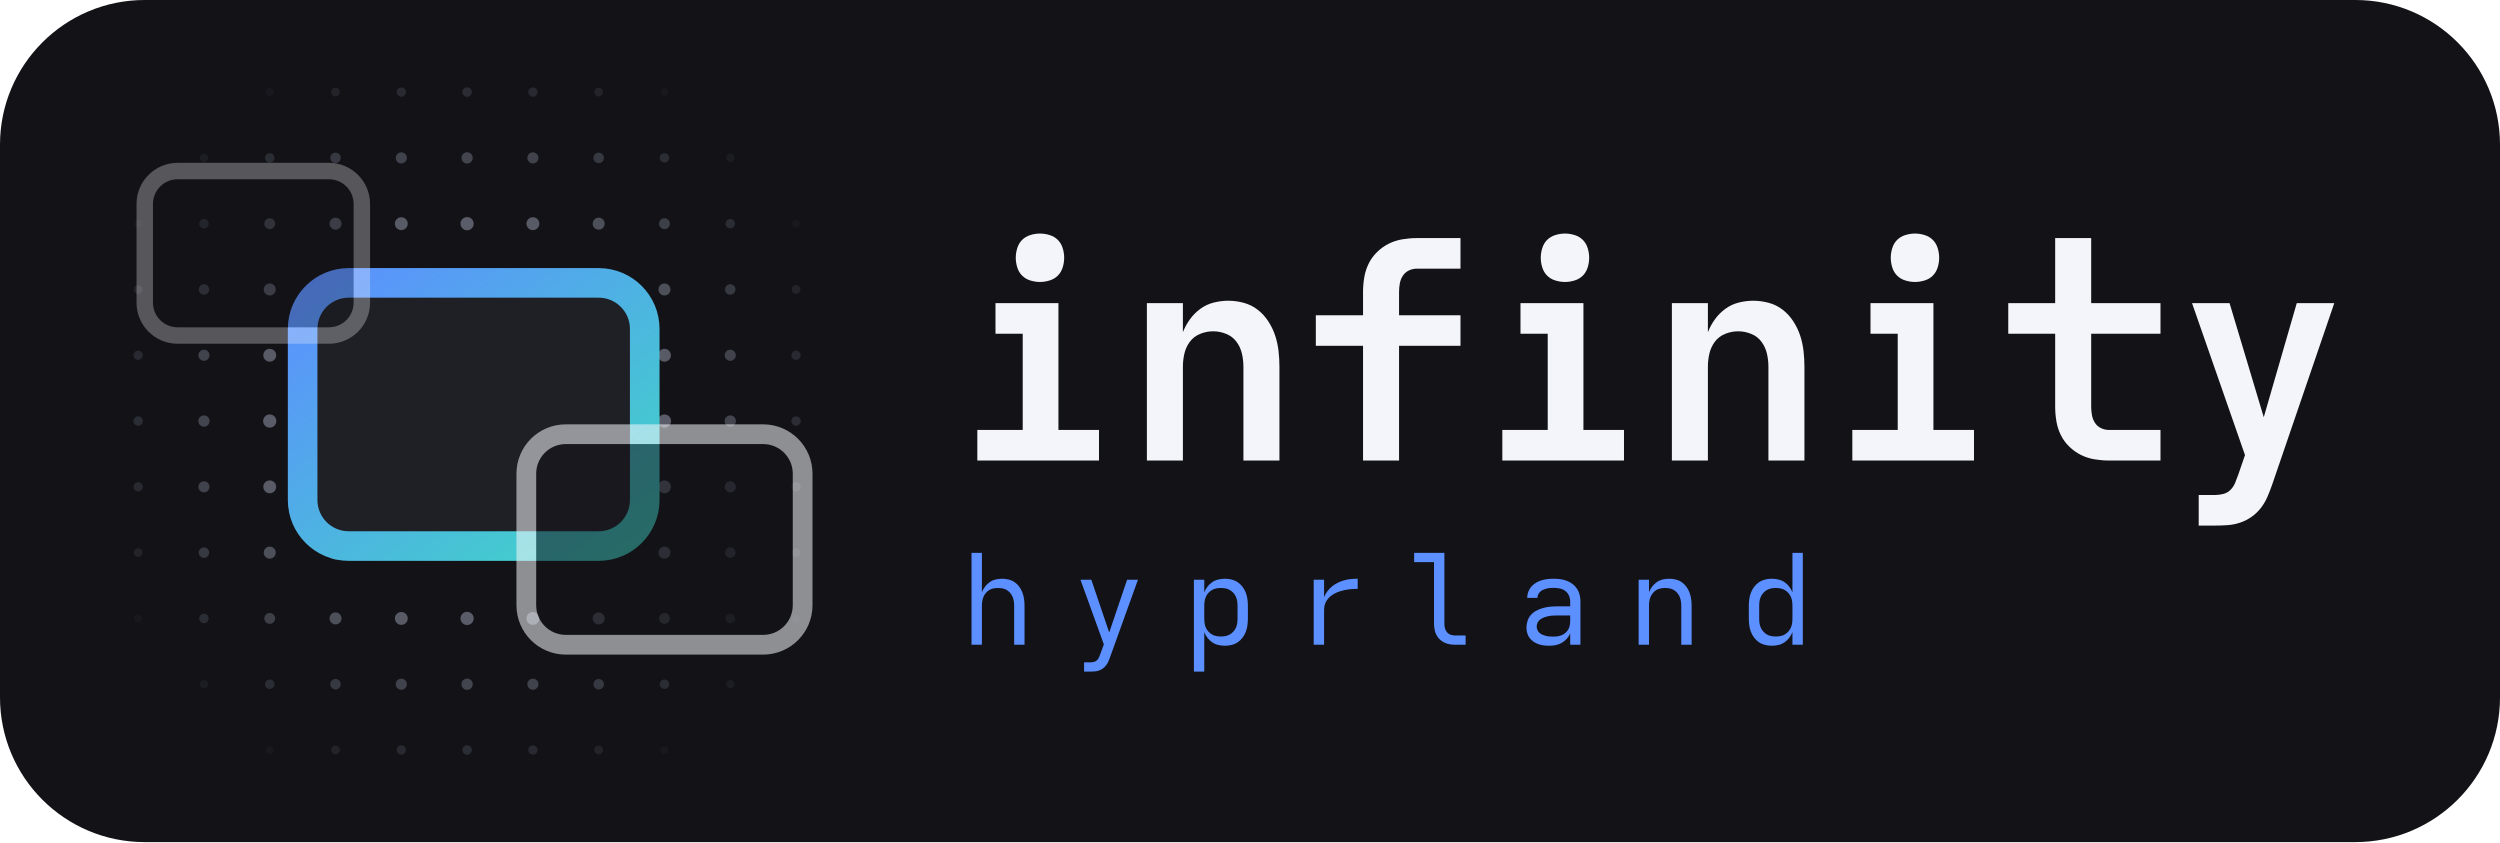
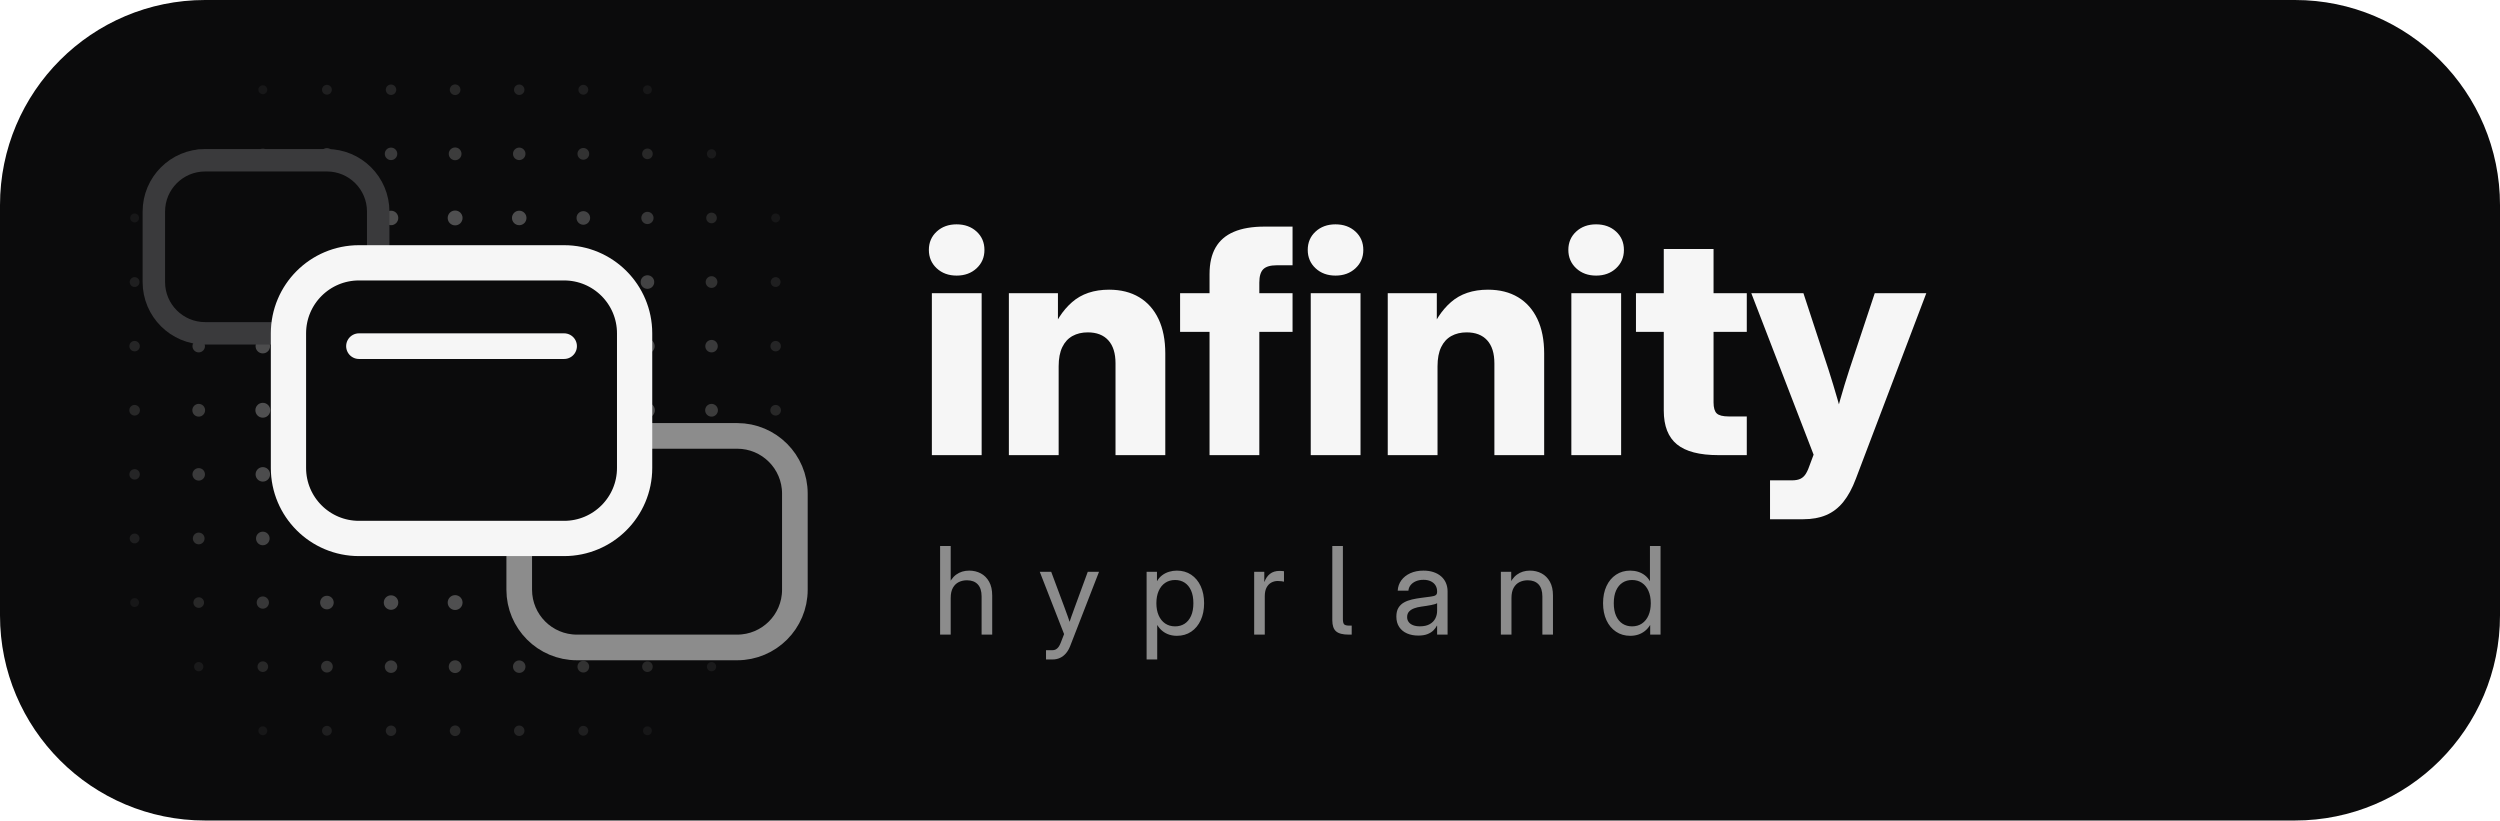
- <svg xmlns="http://www.w3.org/2000/svg" viewBox="0 0 760 256" width="760" height="256">
-   <defs>
-     <linearGradient id="g" x1="0" y1="0" x2="1" y2="1">
-       <stop offset="0" stop-color="#5c8fff" />
-       <stop offset="1" stop-color="#3fd6c5" />
-     </linearGradient>
-   </defs>
-   <rect width="760" height="256" rx="44" fill="#121217" />
+ <svg xmlns="http://www.w3.org/2000/svg" viewBox="0 0 780 256" width="780" height="256">
+   <rect width="780" height="256" rx="64" fill="#0b0b0c" />
  <g transform="translate(14,0)">
-     <circle cx="68" cy="28" r="1.20" fill="#a9afc2" opacity="0.04" />
-     <circle cx="88" cy="28" r="1.33" fill="#a9afc2" opacity="0.11" />
-     <circle cx="108" cy="28" r="1.41" fill="#a9afc2" opacity="0.15" />
-     <circle cx="128" cy="28" r="1.44" fill="#a9afc2" opacity="0.17" />
-     <circle cx="148" cy="28" r="1.41" fill="#a9afc2" opacity="0.15" />
-     <circle cx="168" cy="28" r="1.33" fill="#a9afc2" opacity="0.11" />
-     <circle cx="188" cy="28" r="1.20" fill="#a9afc2" opacity="0.04" />
-     <circle cx="48" cy="48" r="1.25" fill="#a9afc2" opacity="0.07" />
-     <circle cx="68" cy="48" r="1.44" fill="#a9afc2" opacity="0.17" />
-     <circle cx="88" cy="48" r="1.59" fill="#a9afc2" opacity="0.25" />
-     <circle cx="108" cy="48" r="1.69" fill="#a9afc2" opacity="0.31" />
-     <circle cx="128" cy="48" r="1.72" fill="#a9afc2" opacity="0.32" />
-     <circle cx="148" cy="48" r="1.69" fill="#a9afc2" opacity="0.31" />
-     <circle cx="168" cy="48" r="1.59" fill="#a9afc2" opacity="0.25" />
-     <circle cx="188" cy="48" r="1.44" fill="#a9afc2" opacity="0.17" />
-     <circle cx="208" cy="48" r="1.25" fill="#a9afc2" opacity="0.07" />
-     <circle cx="28" cy="68" r="1.20" fill="#a9afc2" opacity="0.04" />
-     <circle cx="48" cy="68" r="1.44" fill="#a9afc2" opacity="0.17" />
-     <circle cx="68" cy="68" r="1.65" fill="#a9afc2" opacity="0.29" />
-     <circle cx="88" cy="68" r="1.83" fill="#a9afc2" opacity="0.39" />
-     <circle cx="108" cy="68" r="1.96" fill="#a9afc2" opacity="0.46" />
-     <circle cx="128" cy="68" r="2.01" fill="#a9afc2" opacity="0.48" />
-     <circle cx="148" cy="68" r="1.96" fill="#a9afc2" opacity="0.46" />
-     <circle cx="168" cy="68" r="1.83" fill="#a9afc2" opacity="0.39" />
-     <circle cx="188" cy="68" r="1.65" fill="#a9afc2" opacity="0.29" />
-     <circle cx="208" cy="68" r="1.44" fill="#a9afc2" opacity="0.17" />
-     <circle cx="228" cy="68" r="1.20" fill="#a9afc2" opacity="0.04" />
-     <circle cx="28" cy="88" r="1.33" fill="#a9afc2" opacity="0.11" />
-     <circle cx="48" cy="88" r="1.59" fill="#a9afc2" opacity="0.25" />
-     <circle cx="68" cy="88" r="1.83" fill="#a9afc2" opacity="0.39" />
-     <circle cx="88" cy="88" r="2.06" fill="#a9afc2" opacity="0.51" />
-     <circle cx="108" cy="88" r="2.22" fill="#a9afc2" opacity="0.60" />
-     <circle cx="128" cy="88" r="2.29" fill="#a9afc2" opacity="0.64" />
-     <circle cx="148" cy="88" r="2.22" fill="#a9afc2" opacity="0.60" />
-     <circle cx="168" cy="88" r="2.06" fill="#a9afc2" opacity="0.51" />
-     <circle cx="188" cy="88" r="1.83" fill="#a9afc2" opacity="0.39" />
-     <circle cx="208" cy="88" r="1.59" fill="#a9afc2" opacity="0.25" />
-     <circle cx="228" cy="88" r="1.33" fill="#a9afc2" opacity="0.11" />
-     <circle cx="28" cy="108" r="1.41" fill="#a9afc2" opacity="0.15" />
-     <circle cx="48" cy="108" r="1.69" fill="#a9afc2" opacity="0.31" />
-     <circle cx="68" cy="108" r="1.96" fill="#a9afc2" opacity="0.46" />
-     <circle cx="88" cy="108" r="2.22" fill="#a9afc2" opacity="0.60" />
-     <circle cx="108" cy="108" r="2.46" fill="#a9afc2" opacity="0.73" />
-     <circle cx="128" cy="108" r="2.58" fill="#a9afc2" opacity="0.79" />
-     <circle cx="148" cy="108" r="2.46" fill="#a9afc2" opacity="0.73" />
-     <circle cx="168" cy="108" r="2.22" fill="#a9afc2" opacity="0.60" />
-     <circle cx="188" cy="108" r="1.96" fill="#a9afc2" opacity="0.46" />
-     <circle cx="208" cy="108" r="1.69" fill="#a9afc2" opacity="0.31" />
-     <circle cx="228" cy="108" r="1.41" fill="#a9afc2" opacity="0.15" />
-     <circle cx="28" cy="128" r="1.44" fill="#a9afc2" opacity="0.17" />
-     <circle cx="48" cy="128" r="1.72" fill="#a9afc2" opacity="0.32" />
-     <circle cx="68" cy="128" r="2.01" fill="#a9afc2" opacity="0.48" />
-     <circle cx="88" cy="128" r="2.29" fill="#a9afc2" opacity="0.64" />
-     <circle cx="108" cy="128" r="2.58" fill="#a9afc2" opacity="0.79" />
-     <circle cx="128" cy="128" r="2.86" fill="#a9afc2" opacity="0.95" />
-     <circle cx="148" cy="128" r="2.58" fill="#a9afc2" opacity="0.79" />
-     <circle cx="168" cy="128" r="2.29" fill="#a9afc2" opacity="0.64" />
-     <circle cx="188" cy="128" r="2.01" fill="#a9afc2" opacity="0.48" />
-     <circle cx="208" cy="128" r="1.72" fill="#a9afc2" opacity="0.32" />
-     <circle cx="228" cy="128" r="1.44" fill="#a9afc2" opacity="0.17" />
-     <circle cx="28" cy="148" r="1.41" fill="#a9afc2" opacity="0.15" />
-     <circle cx="48" cy="148" r="1.69" fill="#a9afc2" opacity="0.31" />
-     <circle cx="68" cy="148" r="1.96" fill="#a9afc2" opacity="0.46" />
-     <circle cx="88" cy="148" r="2.22" fill="#a9afc2" opacity="0.60" />
-     <circle cx="108" cy="148" r="2.46" fill="#a9afc2" opacity="0.73" />
-     <circle cx="128" cy="148" r="2.58" fill="#a9afc2" opacity="0.79" />
-     <circle cx="148" cy="148" r="2.46" fill="#a9afc2" opacity="0.73" />
-     <circle cx="168" cy="148" r="2.22" fill="#a9afc2" opacity="0.60" />
-     <circle cx="188" cy="148" r="1.96" fill="#a9afc2" opacity="0.46" />
-     <circle cx="208" cy="148" r="1.69" fill="#a9afc2" opacity="0.31" />
-     <circle cx="228" cy="148" r="1.41" fill="#a9afc2" opacity="0.15" />
-     <circle cx="28" cy="168" r="1.33" fill="#a9afc2" opacity="0.11" />
-     <circle cx="48" cy="168" r="1.59" fill="#a9afc2" opacity="0.25" />
-     <circle cx="68" cy="168" r="1.83" fill="#a9afc2" opacity="0.39" />
-     <circle cx="88" cy="168" r="2.06" fill="#a9afc2" opacity="0.51" />
-     <circle cx="108" cy="168" r="2.22" fill="#a9afc2" opacity="0.60" />
-     <circle cx="128" cy="168" r="2.29" fill="#a9afc2" opacity="0.64" />
-     <circle cx="148" cy="168" r="2.22" fill="#a9afc2" opacity="0.60" />
-     <circle cx="168" cy="168" r="2.06" fill="#a9afc2" opacity="0.51" />
-     <circle cx="188" cy="168" r="1.83" fill="#a9afc2" opacity="0.39" />
-     <circle cx="208" cy="168" r="1.59" fill="#a9afc2" opacity="0.25" />
-     <circle cx="228" cy="168" r="1.33" fill="#a9afc2" opacity="0.11" />
-     <circle cx="28" cy="188" r="1.20" fill="#a9afc2" opacity="0.04" />
-     <circle cx="48" cy="188" r="1.44" fill="#a9afc2" opacity="0.17" />
-     <circle cx="68" cy="188" r="1.65" fill="#a9afc2" opacity="0.29" />
-     <circle cx="88" cy="188" r="1.83" fill="#a9afc2" opacity="0.39" />
-     <circle cx="108" cy="188" r="1.96" fill="#a9afc2" opacity="0.46" />
-     <circle cx="128" cy="188" r="2.01" fill="#a9afc2" opacity="0.48" />
-     <circle cx="148" cy="188" r="1.96" fill="#a9afc2" opacity="0.46" />
-     <circle cx="168" cy="188" r="1.83" fill="#a9afc2" opacity="0.39" />
-     <circle cx="188" cy="188" r="1.65" fill="#a9afc2" opacity="0.29" />
-     <circle cx="208" cy="188" r="1.44" fill="#a9afc2" opacity="0.17" />
-     <circle cx="228" cy="188" r="1.20" fill="#a9afc2" opacity="0.04" />
-     <circle cx="48" cy="208" r="1.25" fill="#a9afc2" opacity="0.07" />
-     <circle cx="68" cy="208" r="1.44" fill="#a9afc2" opacity="0.17" />
-     <circle cx="88" cy="208" r="1.59" fill="#a9afc2" opacity="0.25" />
-     <circle cx="108" cy="208" r="1.69" fill="#a9afc2" opacity="0.31" />
-     <circle cx="128" cy="208" r="1.72" fill="#a9afc2" opacity="0.32" />
-     <circle cx="148" cy="208" r="1.69" fill="#a9afc2" opacity="0.31" />
-     <circle cx="168" cy="208" r="1.59" fill="#a9afc2" opacity="0.25" />
-     <circle cx="188" cy="208" r="1.44" fill="#a9afc2" opacity="0.17" />
-     <circle cx="208" cy="208" r="1.25" fill="#a9afc2" opacity="0.07" />
-     <circle cx="68" cy="228" r="1.20" fill="#a9afc2" opacity="0.04" />
-     <circle cx="88" cy="228" r="1.33" fill="#a9afc2" opacity="0.11" />
-     <circle cx="108" cy="228" r="1.41" fill="#a9afc2" opacity="0.15" />
-     <circle cx="128" cy="228" r="1.44" fill="#a9afc2" opacity="0.17" />
-     <circle cx="148" cy="228" r="1.41" fill="#a9afc2" opacity="0.15" />
-     <circle cx="168" cy="228" r="1.33" fill="#a9afc2" opacity="0.11" />
-     <circle cx="188" cy="228" r="1.20" fill="#a9afc2" opacity="0.04" />
-     <rect x="78" y="86" width="104" height="80" rx="14" fill="#1f1f26" stroke="url(#g)" stroke-width="9" />
-     <path d="M96,108 H164" stroke="url(#g)" stroke-width="7" stroke-linecap="round" />
-     <rect x="146" y="132" width="84" height="64" rx="12" fill="#121217" stroke="#f4f5fa" stroke-width="6" opacity="0.55" />
-     <rect x="30" y="52" width="66" height="50" rx="10" fill="#121217" stroke="#f4f5fa" stroke-width="5" opacity="0.3" />
+     <circle cx="68" cy="28" r="1.39" fill="#8c8c8c" opacity="0.09" />
+     <circle cx="88" cy="28" r="1.53" fill="#8c8c8c" opacity="0.16" />
+     <circle cx="108" cy="28" r="1.63" fill="#8c8c8c" opacity="0.20" />
+     <circle cx="128" cy="28" r="1.66" fill="#8c8c8c" opacity="0.22" />
+     <circle cx="148" cy="28" r="1.63" fill="#8c8c8c" opacity="0.20" />
+     <circle cx="168" cy="28" r="1.53" fill="#8c8c8c" opacity="0.16" />
+     <circle cx="188" cy="28" r="1.39" fill="#8c8c8c" opacity="0.09" />
+     <circle cx="48" cy="48" r="1.44" fill="#8c8c8c" opacity="0.12" />
+     <circle cx="68" cy="48" r="1.66" fill="#8c8c8c" opacity="0.22" />
+     <circle cx="88" cy="48" r="1.83" fill="#8c8c8c" opacity="0.30" />
+     <circle cx="108" cy="48" r="1.95" fill="#8c8c8c" opacity="0.36" />
+     <circle cx="128" cy="48" r="1.99" fill="#8c8c8c" opacity="0.38" />
+     <circle cx="148" cy="48" r="1.95" fill="#8c8c8c" opacity="0.36" />
+     <circle cx="168" cy="48" r="1.83" fill="#8c8c8c" opacity="0.30" />
+     <circle cx="188" cy="48" r="1.66" fill="#8c8c8c" opacity="0.22" />
+     <circle cx="208" cy="48" r="1.44" fill="#8c8c8c" opacity="0.12" />
+     <circle cx="28" cy="68" r="1.39" fill="#8c8c8c" opacity="0.09" />
+     <circle cx="48" cy="68" r="1.66" fill="#8c8c8c" opacity="0.22" />
+     <circle cx="68" cy="68" r="1.91" fill="#8c8c8c" opacity="0.34" />
+     <circle cx="88" cy="68" r="2.12" fill="#8c8c8c" opacity="0.44" />
+     <circle cx="108" cy="68" r="2.26" fill="#8c8c8c" opacity="0.51" />
+     <circle cx="128" cy="68" r="2.32" fill="#8c8c8c" opacity="0.53" />
+     <circle cx="148" cy="68" r="2.26" fill="#8c8c8c" opacity="0.51" />
+     <circle cx="168" cy="68" r="2.12" fill="#8c8c8c" opacity="0.44" />
+     <circle cx="188" cy="68" r="1.91" fill="#8c8c8c" opacity="0.34" />
+     <circle cx="208" cy="68" r="1.66" fill="#8c8c8c" opacity="0.22" />
+     <circle cx="228" cy="68" r="1.39" fill="#8c8c8c" opacity="0.09" />
+     <circle cx="28" cy="88" r="1.53" fill="#8c8c8c" opacity="0.16" />
+     <circle cx="48" cy="88" r="1.83" fill="#8c8c8c" opacity="0.30" />
+     <circle cx="68" cy="88" r="2.12" fill="#8c8c8c" opacity="0.44" />
+     <circle cx="88" cy="88" r="2.37" fill="#8c8c8c" opacity="0.56" />
+     <circle cx="108" cy="88" r="2.57" fill="#8c8c8c" opacity="0.65" />
+     <circle cx="128" cy="88" r="2.64" fill="#8c8c8c" opacity="0.69" />
+     <circle cx="148" cy="88" r="2.57" fill="#8c8c8c" opacity="0.65" />
+     <circle cx="168" cy="88" r="2.37" fill="#8c8c8c" opacity="0.56" />
+     <circle cx="188" cy="88" r="2.12" fill="#8c8c8c" opacity="0.44" />
+     <circle cx="208" cy="88" r="1.83" fill="#8c8c8c" opacity="0.30" />
+     <circle cx="228" cy="88" r="1.53" fill="#8c8c8c" opacity="0.16" />
+     <circle cx="28" cy="108" r="1.63" fill="#8c8c8c" opacity="0.20" />
+     <circle cx="48" cy="108" r="1.95" fill="#8c8c8c" opacity="0.36" />
+     <circle cx="68" cy="108" r="2.26" fill="#8c8c8c" opacity="0.51" />
+     <circle cx="88" cy="108" r="2.57" fill="#8c8c8c" opacity="0.65" />
+     <circle cx="108" cy="108" r="2.84" fill="#8c8c8c" opacity="0.78" />
+     <circle cx="128" cy="108" r="2.97" fill="#8c8c8c" opacity="0.84" />
+     <circle cx="148" cy="108" r="2.84" fill="#8c8c8c" opacity="0.78" />
+     <circle cx="168" cy="108" r="2.57" fill="#8c8c8c" opacity="0.65" />
+     <circle cx="188" cy="108" r="2.26" fill="#8c8c8c" opacity="0.51" />
+     <circle cx="208" cy="108" r="1.95" fill="#8c8c8c" opacity="0.36" />
+     <circle cx="228" cy="108" r="1.63" fill="#8c8c8c" opacity="0.20" />
+     <circle cx="28" cy="128" r="1.66" fill="#8c8c8c" opacity="0.22" />
+     <circle cx="48" cy="128" r="1.99" fill="#8c8c8c" opacity="0.38" />
+     <circle cx="68" cy="128" r="2.32" fill="#8c8c8c" opacity="0.53" />
+     <circle cx="88" cy="128" r="2.64" fill="#8c8c8c" opacity="0.69" />
+     <circle cx="108" cy="128" r="2.97" fill="#8c8c8c" opacity="0.84" />
+     <circle cx="128" cy="128" r="3.30" fill="#8c8c8c" opacity="1.00" />
+     <circle cx="148" cy="128" r="2.97" fill="#8c8c8c" opacity="0.84" />
+     <circle cx="168" cy="128" r="2.64" fill="#8c8c8c" opacity="0.69" />
+     <circle cx="188" cy="128" r="2.32" fill="#8c8c8c" opacity="0.53" />
+     <circle cx="208" cy="128" r="1.99" fill="#8c8c8c" opacity="0.38" />
+     <circle cx="228" cy="128" r="1.66" fill="#8c8c8c" opacity="0.22" />
+     <circle cx="28" cy="148" r="1.63" fill="#8c8c8c" opacity="0.20" />
+     <circle cx="48" cy="148" r="1.95" fill="#8c8c8c" opacity="0.36" />
+     <circle cx="68" cy="148" r="2.26" fill="#8c8c8c" opacity="0.51" />
+     <circle cx="88" cy="148" r="2.57" fill="#8c8c8c" opacity="0.65" />
+     <circle cx="108" cy="148" r="2.84" fill="#8c8c8c" opacity="0.78" />
+     <circle cx="128" cy="148" r="2.97" fill="#8c8c8c" opacity="0.84" />
+     <circle cx="148" cy="148" r="2.84" fill="#8c8c8c" opacity="0.78" />
+     <circle cx="168" cy="148" r="2.57" fill="#8c8c8c" opacity="0.65" />
+     <circle cx="188" cy="148" r="2.26" fill="#8c8c8c" opacity="0.51" />
+     <circle cx="208" cy="148" r="1.95" fill="#8c8c8c" opacity="0.36" />
+     <circle cx="228" cy="148" r="1.63" fill="#8c8c8c" opacity="0.20" />
+     <circle cx="28" cy="168" r="1.53" fill="#8c8c8c" opacity="0.16" />
+     <circle cx="48" cy="168" r="1.83" fill="#8c8c8c" opacity="0.30" />
+     <circle cx="68" cy="168" r="2.12" fill="#8c8c8c" opacity="0.44" />
+     <circle cx="88" cy="168" r="2.37" fill="#8c8c8c" opacity="0.56" />
+     <circle cx="108" cy="168" r="2.57" fill="#8c8c8c" opacity="0.65" />
+     <circle cx="128" cy="168" r="2.64" fill="#8c8c8c" opacity="0.69" />
+     <circle cx="148" cy="168" r="2.57" fill="#8c8c8c" opacity="0.65" />
+     <circle cx="168" cy="168" r="2.37" fill="#8c8c8c" opacity="0.56" />
+     <circle cx="188" cy="168" r="2.12" fill="#8c8c8c" opacity="0.44" />
+     <circle cx="208" cy="168" r="1.83" fill="#8c8c8c" opacity="0.30" />
+     <circle cx="228" cy="168" r="1.53" fill="#8c8c8c" opacity="0.16" />
+     <circle cx="28" cy="188" r="1.39" fill="#8c8c8c" opacity="0.09" />
+     <circle cx="48" cy="188" r="1.66" fill="#8c8c8c" opacity="0.22" />
+     <circle cx="68" cy="188" r="1.91" fill="#8c8c8c" opacity="0.34" />
+     <circle cx="88" cy="188" r="2.12" fill="#8c8c8c" opacity="0.44" />
+     <circle cx="108" cy="188" r="2.26" fill="#8c8c8c" opacity="0.51" />
+     <circle cx="128" cy="188" r="2.32" fill="#8c8c8c" opacity="0.53" />
+     <circle cx="148" cy="188" r="2.26" fill="#8c8c8c" opacity="0.51" />
+     <circle cx="168" cy="188" r="2.12" fill="#8c8c8c" opacity="0.44" />
+     <circle cx="188" cy="188" r="1.91" fill="#8c8c8c" opacity="0.34" />
+     <circle cx="208" cy="188" r="1.66" fill="#8c8c8c" opacity="0.22" />
+     <circle cx="228" cy="188" r="1.39" fill="#8c8c8c" opacity="0.09" />
+     <circle cx="48" cy="208" r="1.44" fill="#8c8c8c" opacity="0.12" />
+     <circle cx="68" cy="208" r="1.66" fill="#8c8c8c" opacity="0.22" />
+     <circle cx="88" cy="208" r="1.83" fill="#8c8c8c" opacity="0.30" />
+     <circle cx="108" cy="208" r="1.95" fill="#8c8c8c" opacity="0.36" />
+     <circle cx="128" cy="208" r="1.99" fill="#8c8c8c" opacity="0.38" />
+     <circle cx="148" cy="208" r="1.95" fill="#8c8c8c" opacity="0.36" />
+     <circle cx="168" cy="208" r="1.83" fill="#8c8c8c" opacity="0.30" />
+     <circle cx="188" cy="208" r="1.66" fill="#8c8c8c" opacity="0.22" />
+     <circle cx="208" cy="208" r="1.44" fill="#8c8c8c" opacity="0.12" />
+     <circle cx="68" cy="228" r="1.39" fill="#8c8c8c" opacity="0.09" />
+     <circle cx="88" cy="228" r="1.53" fill="#8c8c8c" opacity="0.16" />
+     <circle cx="108" cy="228" r="1.63" fill="#8c8c8c" opacity="0.20" />
+     <circle cx="128" cy="228" r="1.66" fill="#8c8c8c" opacity="0.22" />
+     <circle cx="148" cy="228" r="1.63" fill="#8c8c8c" opacity="0.20" />
+     <circle cx="168" cy="228" r="1.53" fill="#8c8c8c" opacity="0.16" />
+     <circle cx="188" cy="228" r="1.39" fill="#8c8c8c" opacity="0.09" />
+     <rect x="34" y="50" width="70" height="54" rx="16" fill="#0b0b0c" stroke="#3a3a3c" stroke-width="7" />
+     <rect x="148" y="136" width="86" height="66" rx="18" fill="#0b0b0c" stroke="#8c8c8c" stroke-width="8" />
+     <rect x="76" y="82" width="108" height="86" rx="22" fill="#0b0b0c" stroke="#f6f6f6" stroke-width="11" />
+     <path d="M98,108 H162" stroke="#f6f6f6" stroke-width="8" stroke-linecap="round" />
  </g>
-   <path d="M297.108 140.0V130.708H310.908V101.452H302.628V92.16H321.764V130.708H334.092V140.0ZM316.152 85.72Q314.68 85.72 313.208 85.26Q311.736 84.8 310.724 83.788Q309.712 82.776 309.252 81.304Q308.792 79.832 308.792 78.36Q308.792 76.888 309.252 75.416Q309.712 73.944 310.724 72.932Q311.736 71.92 313.208 71.46Q314.68 71.0 316.152 71.0Q317.624 71.0 319.096 71.46Q320.568 71.92 321.58 72.932Q322.592 73.944 323.052 75.416Q323.512 76.888 323.512 78.36Q323.512 79.832 323.052 81.304Q322.592 82.776 321.58 83.788Q320.568 84.8 319.096 85.26Q317.624 85.72 316.152 85.72Z M348.652 140.0V92.16H359.6V100.992Q360.428 98.876 361.762 97.036Q363.096 95.196 364.936 93.862Q366.776 92.528 368.984 91.976Q371.192 91.424 373.4 91.424Q375.792 91.424 378.138 92.068Q380.484 92.712 382.37 94.184Q384.256 95.656 385.59 97.726Q386.924 99.796 387.66 102.05Q388.396 104.304 388.672 106.696Q388.948 109.088 388.948 111.48V140.0H378.0V111.48Q378.0 109.456 377.54 107.478Q377.08 105.5 375.884 103.89Q374.688 102.28 372.756 101.498Q370.824 100.716 368.8 100.716Q366.776 100.716 364.844 101.498Q362.912 102.28 361.716 103.89Q360.52 105.5 360.06 107.478Q359.6 109.456 359.6 111.48V140.0Z M414.364 140.0V105.132H400.012V95.84H414.364V88.756Q414.364 86.548 414.732 84.34Q415.1 82.132 416.066 80.154Q417.032 78.176 418.642 76.612Q420.252 75.048 422.184 74.082Q424.116 73.116 426.324 72.748Q428.532 72.38 430.74 72.38H443.988V81.672H430.74Q429.452 81.672 428.302 82.224Q427.152 82.776 426.462 83.834Q425.772 84.892 425.542 86.18Q425.312 87.468 425.312 88.756V95.84H443.988V105.132H425.312V140.0Z M456.708 140.0V130.708H470.508V101.452H462.228V92.16H481.364V130.708H493.692V140.0ZM475.752 85.72Q474.28 85.72 472.808 85.26Q471.336 84.8 470.324 83.788Q469.312 82.776 468.852 81.304Q468.392 79.832 468.392 78.36Q468.392 76.888 468.852 75.416Q469.312 73.944 470.324 72.932Q471.336 71.92 472.808 71.46Q474.28 71.0 475.752 71.0Q477.224 71.0 478.696 71.46Q480.168 71.92 481.18 72.932Q482.192 73.944 482.652 75.416Q483.112 76.888 483.112 78.36Q483.112 79.832 482.652 81.304Q482.192 82.776 481.18 83.788Q480.168 84.8 478.696 85.26Q477.224 85.72 475.752 85.72Z M508.252 140.0V92.16H519.2V100.992Q520.028 98.876 521.362 97.036Q522.696 95.196 524.536 93.862Q526.376 92.528 528.584 91.976Q530.792 91.424 533.0 91.424Q535.392 91.424 537.738 92.068Q540.084 92.712 541.97 94.184Q543.856 95.656 545.19 97.726Q546.524 99.796 547.26 102.05Q547.996 104.304 548.272 106.696Q548.548 109.088 548.548 111.48V140.0H537.6V111.48Q537.6 109.456 537.14 107.478Q536.68 105.5 535.484 103.89Q534.288 102.28 532.356 101.498Q530.424 100.716 528.4 100.716Q526.376 100.716 524.444 101.498Q522.512 102.28 521.316 103.89Q520.12 105.5 519.66 107.478Q519.2 109.456 519.2 111.48V140.0Z M563.108 140.0V130.708H576.908V101.452H568.628V92.16H587.764V130.708H600.092V140.0ZM582.152 85.72Q580.68 85.72 579.208 85.26Q577.736 84.8 576.724 83.788Q575.712 82.776 575.252 81.304Q574.792 79.832 574.792 78.36Q574.792 76.888 575.252 75.416Q575.712 73.944 576.724 72.932Q577.736 71.92 579.208 71.46Q580.68 71.0 582.152 71.0Q583.624 71.0 585.096 71.46Q586.568 71.92 587.58 72.932Q588.592 73.944 589.052 75.416Q589.512 76.888 589.512 78.36Q589.512 79.832 589.052 81.304Q588.592 82.776 587.58 83.788Q586.568 84.8 585.096 85.26Q583.624 85.72 582.152 85.72Z M641.148 140.0Q638.94 140.0 636.732 139.632Q634.524 139.264 632.592 138.298Q630.66 137.332 629.05 135.768Q627.44 134.204 626.474 132.226Q625.508 130.248 625.14 128.04Q624.772 125.832 624.772 123.624V101.452H610.512V92.16H624.772V72.38H635.72V92.16H656.788V101.452H635.72V123.624Q635.72 124.912 635.95 126.2Q636.18 127.488 636.87 128.546Q637.56 129.604 638.71 130.156Q639.86 130.708 641.148 130.708H656.788V140.0Z M668.404 150.488H673.188Q674.568 150.488 675.856 150.166Q677.144 149.844 678.064 148.924Q678.984 148.004 679.49 146.762Q679.996 145.52 680.456 144.232L682.48 138.344L666.38 92.16H677.788L688.184 126.844L698.212 92.16H709.62L690.76 147.268Q690.116 149.108 689.334 150.948Q688.552 152.788 687.356 154.352Q686.16 155.916 684.55 157.066Q682.94 158.216 681.054 158.86Q679.168 159.504 677.19 159.642Q675.212 159.78 673.188 159.78H668.404Z" fill="#f4f5fa" />
-   <path d="M295.344 196.0V168.07H298.498V180.04Q298.84 179.128 299.448 178.33Q300.056 177.532 300.873 176.962Q301.69 176.392 302.659 176.164Q303.628 175.936 304.654 175.936Q305.642 175.936 306.649 176.183Q307.656 176.43 308.492 177.019Q309.328 177.608 309.917 178.444Q310.506 179.28 310.848 180.23Q311.19 181.18 311.323 182.187Q311.456 183.194 311.456 184.22V196.0H308.302V184.22Q308.302 183.536 308.207 182.833Q308.112 182.13 307.846 181.484Q307.58 180.838 307.124 180.287Q306.668 179.736 306.079 179.375Q305.49 179.014 304.787 178.881Q304.084 178.748 303.4 178.748Q302.716 178.748 302.013 178.881Q301.31 179.014 300.721 179.375Q300.132 179.736 299.676 180.287Q299.22 180.838 298.954 181.484Q298.688 182.13 298.593 182.833Q298.498 183.536 298.498 184.22V196.0Z M329.562 204.17V201.358H331.424Q331.994 201.358 332.526 201.225Q333.058 201.092 333.457 200.731Q333.856 200.37 334.084 199.857Q334.312 199.344 334.502 198.812L335.566 195.886L328.46 176.24H331.766L337.2 192.276L342.634 176.24H345.94L337.466 199.762Q337.238 200.408 336.972 201.035Q336.706 201.662 336.288 202.213Q335.87 202.764 335.319 203.182Q334.768 203.6 334.122 203.828Q333.476 204.056 332.792 204.113Q332.108 204.17 331.424 204.17Z M362.944 204.17V176.24H366.098V180.078Q366.44 179.166 367.067 178.349Q367.694 177.532 368.53 176.962Q369.366 176.392 370.373 176.164Q371.38 175.936 372.406 175.936Q373.432 175.936 374.439 176.183Q375.446 176.43 376.282 177.0Q377.118 177.57 377.745 178.406Q378.372 179.242 378.733 180.192Q379.094 181.142 379.227 182.168Q379.36 183.194 379.36 184.22V188.02Q379.36 189.046 379.227 190.072Q379.094 191.098 378.733 192.048Q378.372 192.998 377.745 193.834Q377.118 194.67 376.282 195.24Q375.446 195.81 374.439 196.057Q373.432 196.304 372.406 196.304Q371.38 196.304 370.373 196.076Q369.366 195.848 368.53 195.278Q367.694 194.708 367.067 193.891Q366.44 193.074 366.098 192.162V204.17ZM366.098 184.22V188.02Q366.098 188.742 366.193 189.445Q366.288 190.148 366.573 190.794Q366.858 191.44 367.333 191.972Q367.808 192.504 368.416 192.865Q369.024 193.226 369.727 193.359Q370.43 193.492 371.152 193.492Q371.874 193.492 372.577 193.359Q373.28 193.226 373.888 192.865Q374.496 192.504 374.971 191.972Q375.446 191.44 375.731 190.794Q376.016 190.148 376.111 189.445Q376.206 188.742 376.206 188.02V184.22Q376.206 183.498 376.111 182.795Q376.016 182.092 375.731 181.446Q375.446 180.8 374.971 180.268Q374.496 179.736 373.888 179.375Q373.28 179.014 372.577 178.881Q371.874 178.748 371.152 178.748Q370.43 178.748 369.727 178.881Q369.024 179.014 368.416 179.375Q367.808 179.736 367.333 180.268Q366.858 180.8 366.573 181.446Q366.288 182.092 366.193 182.795Q366.098 183.498 366.098 184.22Z M399.366 196.0V176.24H402.52V181.56Q402.9 180.572 403.527 179.736Q404.154 178.9 404.952 178.254Q405.75 177.608 406.7 177.152Q407.65 176.696 408.638 176.411Q409.626 176.126 410.652 176.031Q411.678 175.936 412.742 175.936V179.014Q412.058 179.014 411.374 179.052Q410.69 179.09 410.025 179.166Q409.36 179.242 408.695 179.394Q408.03 179.546 407.365 179.755Q406.7 179.964 406.092 180.249Q405.484 180.534 404.933 180.914Q404.382 181.294 403.907 181.807Q403.432 182.32 403.109 182.909Q402.786 183.498 402.653 184.163Q402.52 184.828 402.52 185.512V196.0Z M442.362 196.0Q441.526 196.0 440.652 195.848Q439.778 195.696 439.018 195.316Q438.258 194.936 437.631 194.328Q437.004 193.72 436.624 192.941Q436.244 192.162 436.092 191.307Q435.94 190.452 435.94 189.578V170.882H429.898V168.07H439.094V189.578Q439.094 190.3 439.265 190.984Q439.436 191.668 439.892 192.2Q440.348 192.732 441.013 192.96Q441.678 193.188 442.362 193.188H445.554V196.0Z M480.456 196.0H477.34V192.542Q476.96 193.454 476.295 194.195Q475.63 194.936 474.775 195.43Q473.92 195.924 472.951 196.114Q471.982 196.304 470.994 196.304Q470.158 196.304 469.322 196.209Q468.486 196.114 467.688 195.829Q466.89 195.544 466.187 195.069Q465.484 194.594 464.99 193.929Q464.496 193.264 464.268 192.447Q464.04 191.63 464.04 190.794Q464.04 189.73 464.382 188.704Q464.724 187.678 465.427 186.899Q466.13 186.12 467.08 185.626Q468.03 185.132 469.037 184.847Q470.044 184.562 471.089 184.448Q472.134 184.334 473.198 184.334H477.34V182.852Q477.34 181.94 476.96 181.066Q476.58 180.192 475.839 179.641Q475.098 179.09 474.186 178.9Q473.274 178.71 472.362 178.71Q471.792 178.71 471.26 178.748Q470.728 178.786 470.196 178.919Q469.664 179.052 469.17 179.261Q468.676 179.47 468.277 179.831Q467.878 180.192 467.631 180.686Q467.384 181.18 467.384 181.75H464.268V181.674Q464.268 180.762 464.61 179.869Q464.952 178.976 465.56 178.292Q466.168 177.608 466.985 177.133Q467.802 176.658 468.695 176.392Q469.588 176.126 470.5 176.031Q471.412 175.936 472.362 175.936Q473.35 175.936 474.357 176.069Q475.364 176.202 476.314 176.563Q477.264 176.924 478.081 177.551Q478.898 178.178 479.449 179.033Q480 179.888 480.228 180.876Q480.456 181.864 480.456 182.852ZM477.34 187.108H473.198Q472.552 187.108 471.925 187.146Q471.298 187.184 470.671 187.317Q470.044 187.45 469.436 187.678Q468.828 187.906 468.296 188.267Q467.764 188.628 467.46 189.217Q467.156 189.806 467.156 190.452Q467.156 190.984 467.384 191.516Q467.612 192.048 468.03 192.409Q468.448 192.77 468.961 192.979Q469.474 193.188 470.006 193.321Q470.538 193.454 471.108 193.492Q471.678 193.53 472.21 193.53Q472.856 193.53 473.521 193.435Q474.186 193.34 474.794 193.074Q475.402 192.808 475.915 192.371Q476.428 191.934 476.751 191.364Q477.074 190.794 477.207 190.129Q477.34 189.464 477.34 188.818Z M498.144 196.0V176.24H501.298V180.04Q501.64 179.128 502.248 178.33Q502.856 177.532 503.673 176.962Q504.49 176.392 505.459 176.164Q506.428 175.936 507.454 175.936Q508.442 175.936 509.449 176.183Q510.456 176.43 511.292 177.019Q512.128 177.608 512.717 178.444Q513.306 179.28 513.648 180.23Q513.99 181.18 514.123 182.187Q514.256 183.194 514.256 184.22V196.0H511.102V184.22Q511.102 183.536 511.007 182.833Q510.912 182.13 510.646 181.484Q510.38 180.838 509.924 180.287Q509.468 179.736 508.879 179.375Q508.29 179.014 507.587 178.881Q506.884 178.748 506.2 178.748Q505.516 178.748 504.813 178.881Q504.11 179.014 503.521 179.375Q502.932 179.736 502.476 180.287Q502.02 180.838 501.754 181.484Q501.488 182.13 501.393 182.833Q501.298 183.536 501.298 184.22V196.0Z M548.056 196.0H544.902V192.162Q544.56 193.074 543.933 193.891Q543.306 194.708 542.47 195.278Q541.634 195.848 540.627 196.076Q539.62 196.304 538.594 196.304Q537.568 196.304 536.561 196.057Q535.554 195.81 534.718 195.24Q533.882 194.67 533.255 193.834Q532.628 192.998 532.267 192.048Q531.906 191.098 531.773 190.072Q531.64 189.046 531.64 188.02V184.22Q531.64 183.194 531.773 182.168Q531.906 181.142 532.267 180.192Q532.628 179.242 533.255 178.406Q533.882 177.57 534.718 177.0Q535.554 176.43 536.561 176.183Q537.568 175.936 538.594 175.936Q539.62 175.936 540.627 176.164Q541.634 176.392 542.47 176.962Q543.306 177.532 543.933 178.349Q544.56 179.166 544.902 180.078V168.07H548.056ZM544.902 188.02V184.22Q544.902 183.498 544.807 182.795Q544.712 182.092 544.427 181.446Q544.142 180.8 543.667 180.268Q543.192 179.736 542.584 179.375Q541.976 179.014 541.273 178.881Q540.57 178.748 539.848 178.748Q539.126 178.748 538.423 178.881Q537.72 179.014 537.112 179.375Q536.504 179.736 536.029 180.268Q535.554 180.8 535.269 181.446Q534.984 182.092 534.889 182.795Q534.794 183.498 534.794 184.22V188.02Q534.794 188.742 534.889 189.445Q534.984 190.148 535.269 190.794Q535.554 191.44 536.029 191.972Q536.504 192.504 537.112 192.865Q537.72 193.226 538.423 193.359Q539.126 193.492 539.848 193.492Q540.57 193.492 541.273 193.359Q541.976 193.226 542.584 192.865Q543.192 192.504 543.667 191.972Q544.142 191.44 544.427 190.794Q544.712 190.148 544.807 189.445Q544.902 188.742 544.902 188.02Z" fill="#5c8fff" />
+   <path d="M290.743 142.0V91.469H306.274V142.0ZM298.476 85.985Q294.7 85.985 292.253 83.707Q289.806 81.43 289.806 77.965Q289.806 74.503 292.253 72.249Q294.7 69.995 298.454 69.995Q302.243 69.995 304.695 72.246Q307.146 74.496 307.146 77.986Q307.146 81.444 304.692 83.714Q302.237 85.985 298.476 85.985Z M330.3 114.293V142.0H314.769V91.469H330.077V104.844H327.651Q330.043 98.162 334.485 94.273Q338.928 90.383 346.034 90.383Q351.508 90.383 355.43 92.737Q359.351 95.091 361.462 99.541Q363.572 103.991 363.572 110.288V142.0H348.041V113.37Q348.041 108.647 345.791 106.174Q343.541 103.7 339.39 103.7Q336.67 103.7 334.621 104.83Q332.571 105.96 331.435 108.306Q330.3 110.652 330.3 114.293Z M403.277 91.469V103.536H368.188V91.469ZM377.377 142.0V85.495Q377.377 80.508 379.261 77.233Q381.146 73.958 384.956 72.33Q388.767 70.701 394.539 70.701Q397.275 70.701 399.771 70.701Q402.267 70.701 403.277 70.701V82.768Q402.621 82.768 401.049 82.768Q399.478 82.768 398.327 82.768Q395.378 82.768 394.143 83.995Q392.908 85.222 392.908 88.154V142.0Z M408.951 142.0V91.469H424.482V142.0ZM416.684 85.985Q412.908 85.985 410.461 83.707Q408.014 81.43 408.014 77.965Q408.014 74.503 410.461 72.249Q412.908 69.995 416.662 69.995Q420.451 69.995 422.903 72.246Q425.354 74.496 425.354 77.986Q425.354 81.444 422.9 83.714Q420.445 85.985 416.684 85.985Z M448.508 114.293V142.0H432.977V91.469H448.285V104.844H445.859Q448.251 98.162 452.693 94.273Q457.136 90.383 464.242 90.383Q469.716 90.383 473.638 92.737Q477.559 95.091 479.67 99.541Q481.78 103.991 481.78 110.288V142.0H466.249V113.37Q466.249 108.647 463.999 106.174Q461.749 103.7 457.598 103.7Q454.878 103.7 452.829 104.83Q450.779 105.96 449.643 108.306Q448.508 110.652 448.508 114.293Z M490.261 142.0V91.469H505.791V142.0ZM497.994 85.985Q494.218 85.985 491.771 83.707Q489.324 81.43 489.324 77.965Q489.324 74.503 491.771 72.249Q494.218 69.995 497.972 69.995Q501.761 69.995 504.212 72.246Q506.664 74.496 506.664 77.986Q506.664 81.444 504.209 83.714Q501.755 85.985 497.994 85.985Z M544.997 91.469V103.536H510.422V91.469ZM519.097 77.688H534.628V125.57Q534.628 128.038 535.623 128.986Q536.618 129.933 539.407 129.933Q540.636 129.933 542.386 129.933Q544.137 129.933 544.997 129.933V142.0Q543.72 142.0 541.224 142.0Q538.728 142.0 536.133 142.0Q527.31 142.0 523.203 138.638Q519.097 135.277 519.097 128.103Z M552.247 162.002V149.872H559.024Q560.732 149.872 561.759 149.371Q562.786 148.87 563.469 147.739Q564.153 146.608 564.773 144.728L565.844 141.859L546.402 91.469H562.667L570.522 115.418Q572.006 120.051 573.346 124.733Q574.687 129.415 575.979 134.08H571.575Q572.804 129.415 574.136 124.717Q575.468 120.019 576.968 115.418L584.922 91.469H601.011L579.025 149.385Q577.364 153.812 575.113 156.598Q572.863 159.385 569.797 160.694Q566.732 162.002 562.625 162.002Q560.095 162.002 557.436 162.002Q554.777 162.002 552.247 162.002Z" fill="#f6f6f6" />
+   <path d="M296.619 186.572V198.0H293.311V170.354H296.619V183.18H295.651Q296.614 180.53 298.33 179.281Q300.047 178.032 302.39 178.032Q304.383 178.032 306.009 178.898Q307.636 179.763 308.602 181.489Q309.568 183.215 309.568 185.821V198.0H306.26V186.096Q306.26 183.592 305.063 182.32Q303.866 181.049 301.69 181.049Q300.281 181.049 299.132 181.616Q297.983 182.184 297.301 183.401Q296.619 184.617 296.619 186.572Z M326.356 205.756V202.87H328.323Q328.938 202.87 329.407 202.622Q329.876 202.375 330.259 201.86Q330.642 201.344 330.953 200.533L331.994 197.839L324.408 178.406H327.977L332.144 189.581Q332.684 191.011 333.186 192.443Q333.688 193.875 334.154 195.307H333.272Q333.737 193.875 334.247 192.443Q334.758 191.011 335.281 189.581L339.38 178.406H342.892L333.884 201.595Q333.357 202.934 332.556 203.861Q331.754 204.788 330.707 205.272Q329.659 205.756 328.398 205.756Q327.888 205.756 327.377 205.756Q326.865 205.756 326.356 205.756Z M357.742 205.756V178.406H360.976V181.285H361.015Q361.644 180.195 362.602 179.474Q363.561 178.753 364.742 178.393Q365.924 178.032 367.186 178.032Q369.743 178.032 371.653 179.313Q373.563 180.594 374.622 182.886Q375.68 185.178 375.68 188.202Q375.68 191.212 374.623 193.504Q373.565 195.796 371.655 197.085Q369.744 198.374 367.183 198.374Q365.92 198.374 364.792 198.011Q363.663 197.648 362.724 196.906Q361.784 196.164 361.088 195.034H361.05V205.756ZM366.639 195.427Q368.321 195.427 369.598 194.603Q370.876 193.778 371.605 192.168Q372.334 190.558 372.334 188.202Q372.334 185.828 371.605 184.218Q370.876 182.609 369.598 181.784Q368.321 180.96 366.639 180.96Q364.85 180.96 363.533 181.856Q362.217 182.752 361.504 184.379Q360.79 186.007 360.79 188.202Q360.79 190.379 361.504 192.007Q362.217 193.635 363.533 194.531Q364.85 195.427 366.639 195.427Z M391.302 198.0V178.406H394.459V181.504H394.532Q395.07 179.966 396.238 179.043Q397.405 178.12 399.249 178.12Q399.68 178.12 400.044 178.156Q400.409 178.192 400.604 178.227V181.482Q400.411 181.428 399.872 181.348Q399.333 181.267 398.646 181.267Q397.567 181.267 396.642 181.769Q395.717 182.271 395.164 183.325Q394.61 184.378 394.61 186.036V198.0Z M420.776 198.0Q418.025 198.0 416.851 196.974Q415.678 195.948 415.678 193.525V170.354H418.986V193.178Q418.986 194.399 419.384 194.796Q419.781 195.192 420.968 195.192Q421.118 195.192 421.349 195.192Q421.58 195.192 421.73 195.192V198.0Q421.496 198.0 421.253 198.0Q421.01 198.0 420.776 198.0Z M442.486 198.299Q440.537 198.299 438.999 197.632Q437.46 196.966 436.562 195.641Q435.664 194.316 435.664 192.367Q435.664 190.68 436.319 189.62Q436.975 188.559 438.076 187.951Q439.178 187.344 440.577 187.026Q441.977 186.708 443.447 186.525Q445.316 186.271 446.391 186.139Q447.466 186.006 447.921 185.708Q448.376 185.41 448.376 184.675V184.494Q448.376 183.441 447.874 182.633Q447.372 181.826 446.415 181.364Q445.459 180.901 444.11 180.901Q442.779 180.901 441.749 181.347Q440.719 181.792 440.109 182.558Q439.5 183.324 439.425 184.292H436.086Q436.182 182.477 437.206 181.071Q438.23 179.665 440.003 178.849Q441.777 178.032 444.121 178.032Q445.848 178.032 447.243 178.496Q448.638 178.96 449.62 179.814Q450.601 180.669 451.123 181.86Q451.646 183.052 451.646 184.507V198.0H448.38V195.218H448.306Q447.943 195.94 447.251 196.653Q446.559 197.366 445.404 197.832Q444.249 198.299 442.486 198.299ZM443.002 195.414Q444.891 195.414 446.081 194.732Q447.271 194.05 447.825 192.956Q448.379 191.861 448.379 190.595V188.178Q448.19 188.343 447.705 188.489Q447.22 188.636 446.518 188.773Q445.817 188.91 445.006 189.038Q444.194 189.166 443.371 189.277Q442.252 189.425 441.258 189.783Q440.263 190.141 439.645 190.79Q439.026 191.439 439.026 192.53Q439.026 193.425 439.51 194.073Q439.994 194.721 440.888 195.067Q441.781 195.414 443.002 195.414Z M471.579 186.572V198.0H468.271V178.406H471.504V183.18H470.611Q471.574 180.53 473.29 179.281Q475.007 178.032 477.35 178.032Q479.342 178.032 480.969 178.898Q482.596 179.763 483.562 181.489Q484.528 183.215 484.528 185.821V198.0H481.22V186.096Q481.22 183.592 480.023 182.32Q478.826 181.049 476.65 181.049Q475.241 181.049 474.092 181.616Q472.943 182.184 472.261 183.401Q471.579 184.617 471.579 186.572Z M508.649 198.374Q506.107 198.374 504.187 197.085Q502.267 195.796 501.21 193.504Q500.153 191.212 500.153 188.202Q500.153 185.178 501.211 182.886Q502.269 180.594 504.189 179.313Q506.108 178.032 508.647 178.032Q509.927 178.032 511.081 178.393Q512.235 178.753 513.175 179.475Q514.116 180.196 514.746 181.289H514.783V170.354H518.091V198.0H514.857V195.029H514.82Q514.125 196.161 513.166 196.905Q512.208 197.648 511.069 198.011Q509.93 198.374 508.649 198.374ZM509.194 195.427Q510.983 195.427 512.299 194.531Q513.615 193.635 514.329 192.007Q515.042 190.379 515.042 188.202Q515.042 186.007 514.329 184.379Q513.615 182.752 512.299 181.856Q510.983 180.96 509.194 180.96Q507.53 180.96 506.243 181.784Q504.957 182.609 504.228 184.218Q503.499 185.828 503.499 188.202Q503.499 190.558 504.228 192.168Q504.957 193.778 506.243 194.603Q507.53 195.427 509.194 195.427Z" fill="#8c8c8c" />
</svg>
